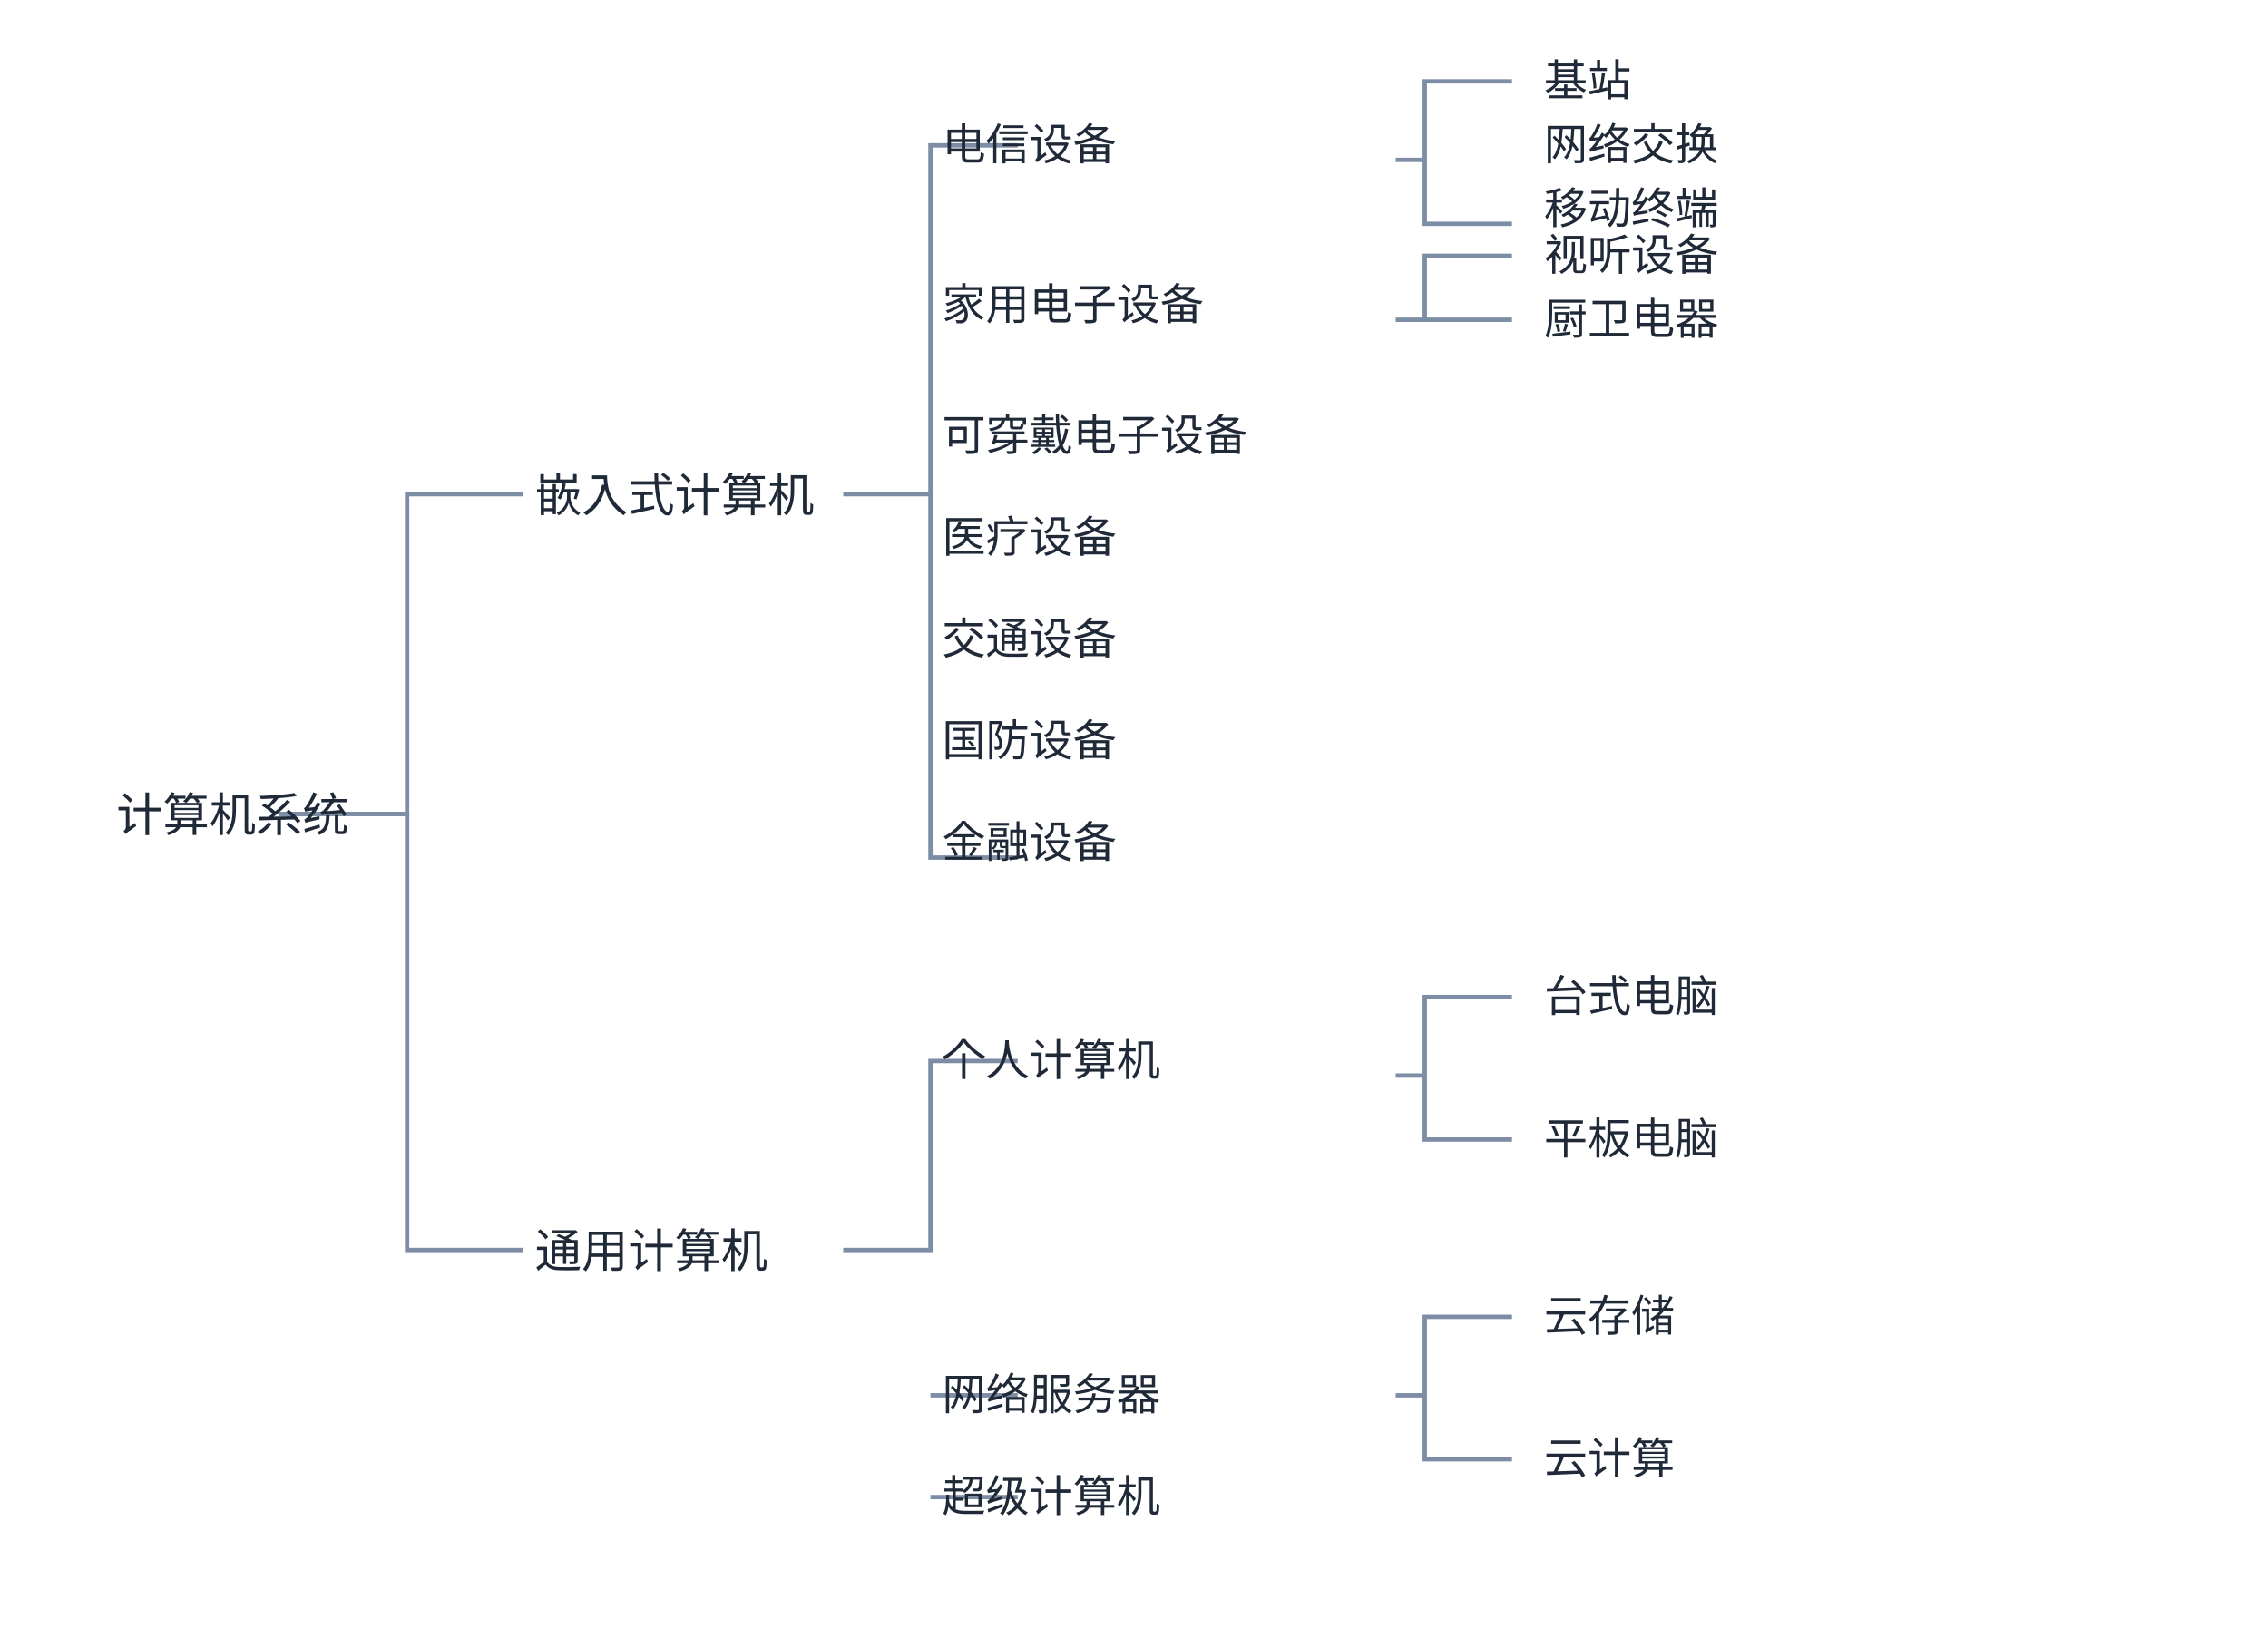
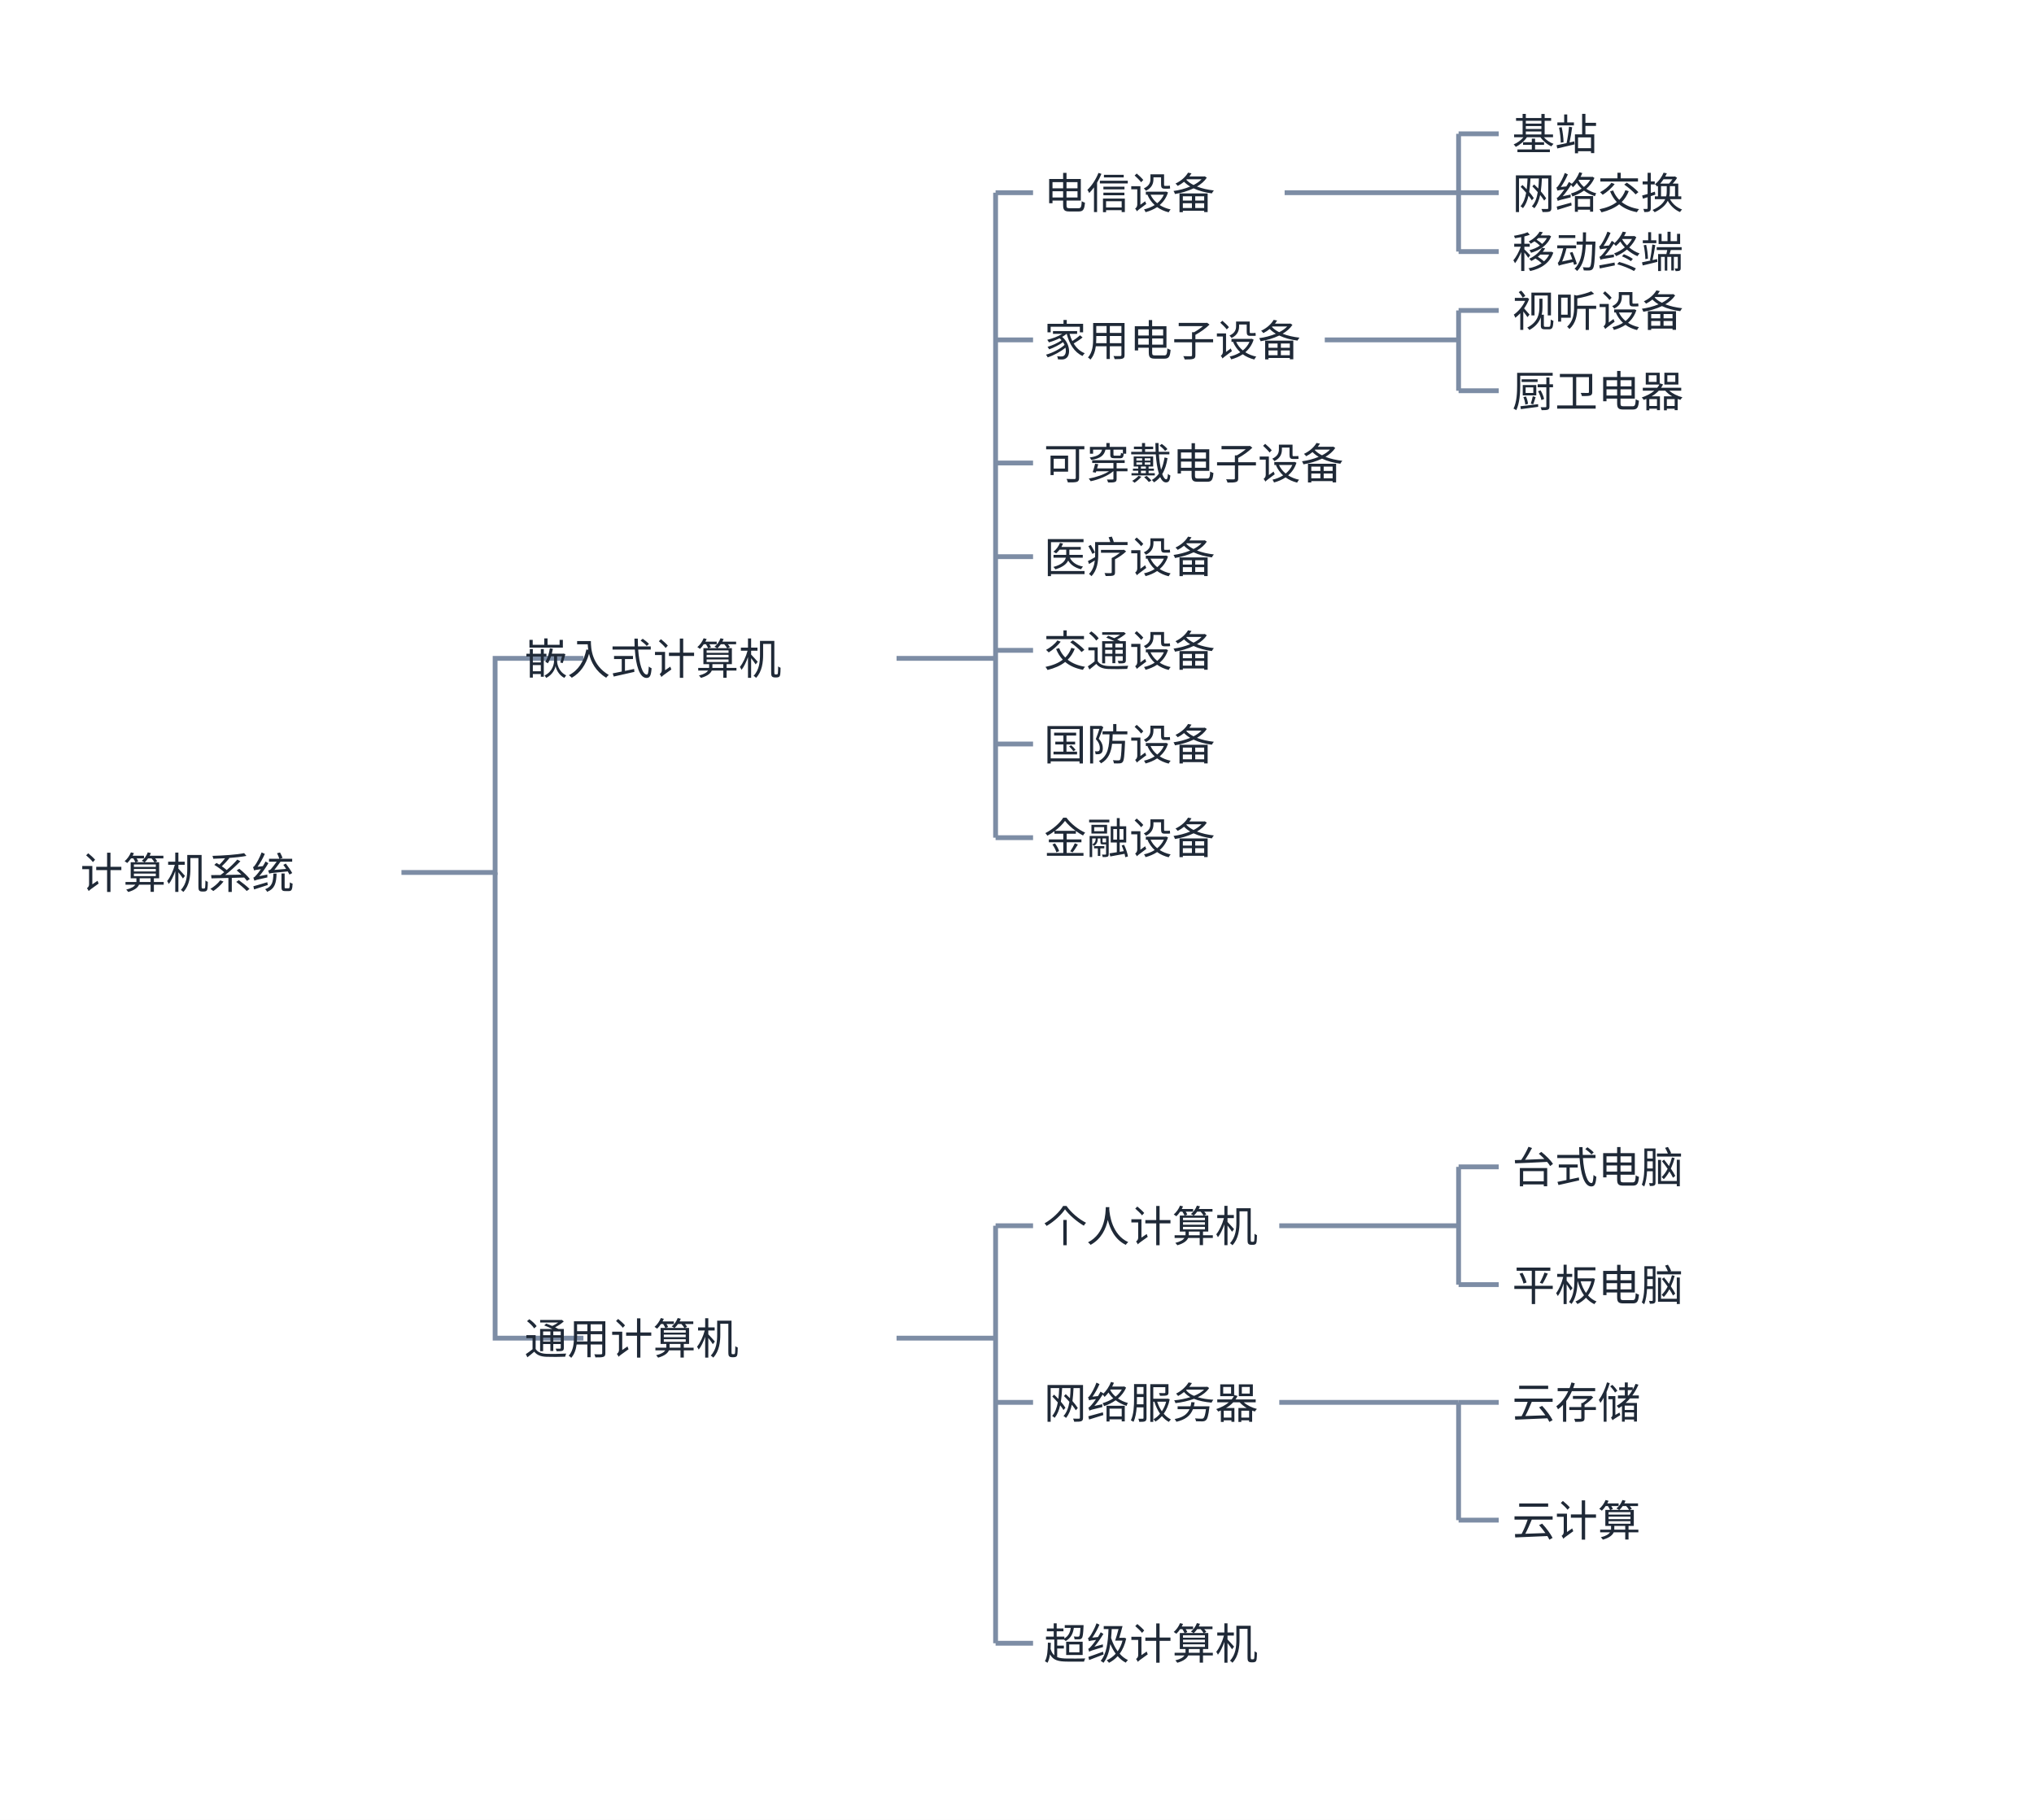
- <svg xmlns="http://www.w3.org/2000/svg" width="780" height="560" viewBox="0 0 780 560" font-family="sans-serif">
-   <rect width="780" height="560" fill="#ffffff" />
-   <g stroke="#7d8da5" stroke-width="1.5" fill="none">
-     <path d="M96 280 H140 V170 H180" />
-     <path d="M96 280 H140 V430 H180" />
-     <path d="M290 170 H320 V50 H350 M320 170 V295 H350" />
-     <path d="M480 55 H490 V28 H520 M490 55 V77 H520" />
-     <path d="M480 110 H490 V88 H520 M490 110 V110 H520" />
-     <path d="M290 430 H320 V365 H350 M320 480 H350 M320 515 H350" />
-     <path d="M480 370 H490 V343 H520 M490 370 V392 H520" />
-     <path d="M480 480 H490 V453 H520 M490 480 V502 H520" />
+ <svg xmlns="http://www.w3.org/2000/svg" width="760" height="680" viewBox="0 0 760 680" font-family="sans-serif">
+   <rect width="760" height="680" fill="#ffffff" />
+   <g stroke="#7d8da5" stroke-width="1.8" fill="none">
+     <path d="M150 326 H185 V246 H218" />
+     <path d="M185 326 V500 H218" />
+     <path d="M335 246 H372" />
+     <path d="M372 72 V313" />
+     <line x1="372" y1="72" x2="386" y2="72" />
+     <line x1="372" y1="127" x2="386" y2="127" />
+     <line x1="372" y1="173" x2="386" y2="173" />
+     <line x1="372" y1="208" x2="386" y2="208" />
+     <line x1="372" y1="243" x2="386" y2="243" />
+     <line x1="372" y1="278" x2="386" y2="278" />
+     <line x1="372" y1="313" x2="386" y2="313" />
+     <path d="M480 72 H545" />
+     <path d="M545 50 V94" />
+     <line x1="545" y1="50" x2="560" y2="50" />
+     <line x1="545" y1="72" x2="560" y2="72" />
+     <line x1="545" y1="94" x2="560" y2="94" />
+     <path d="M495 127 H545" />
+     <path d="M545 116 V146" />
+     <line x1="545" y1="116" x2="560" y2="116" />
+     <line x1="545" y1="146" x2="560" y2="146" />
+     <path d="M335 500 H372" />
+     <path d="M372 458 V614" />
+     <line x1="372" y1="458" x2="386" y2="458" />
+     <line x1="372" y1="524" x2="386" y2="524" />
+     <line x1="372" y1="614" x2="386" y2="614" />
+     <path d="M478 458 H545" />
+     <path d="M545 436 V480" />
+     <line x1="545" y1="436" x2="560" y2="436" />
+     <line x1="545" y1="480" x2="560" y2="480" />
+     <path d="M478 524 H545" />
+     <path d="M545 524 V568" />
+     <line x1="545" y1="524" x2="560" y2="524" />
+     <line x1="545" y1="568" x2="560" y2="568" />
  </g>
-   <g font-size="15" fill="#1f2937">
-     <text x="40" y="286" font-size="16">计算机系统</text>
-     <text x="184" y="176" font-size="16">嵌入式计算机</text>
-     <text x="184" y="436" font-size="16">通用计算机</text>
-     <text x="324" y="55">电信设备</text>
-     <text x="324" y="110">家用电子设备</text>
-     <text x="324" y="155">可穿戴电子设备</text>
-     <text x="324" y="190">医疗设备</text>
-     <text x="324" y="225">交通设备</text>
-     <text x="324" y="260">国防设备</text>
-     <text x="324" y="295">金融设备</text>
-     <text x="324" y="370">个人计算机</text>
-     <text x="324" y="485">网络服务器</text>
-     <text x="324" y="520">超级计算机</text>
-     <text x="531" y="33">基站</text>
-     <text x="531" y="55">网络交换</text>
-     <text x="531" y="77">移动终端</text>
-     <text x="531" y="93">视听设备</text>
-     <text x="531" y="115">厨卫电器</text>
-     <text x="531" y="348">台式电脑</text>
-     <text x="531" y="397">平板电脑</text>
-     <text x="531" y="458">云存储</text>
-     <text x="531" y="507">云计算</text>
+   <g font-size="16" fill="#1f2937">
+     <text x="30" y="332">计算机系统</text>
+     <text x="196" y="252">嵌入式计算机</text>
+     <text x="196" y="506">通用计算机</text>
+     <text x="390" y="78">电信设备</text>
+     <text x="390" y="133">家用电子设备</text>
+     <text x="390" y="179">可穿戴电子设备</text>
+     <text x="390" y="214">医疗设备</text>
+     <text x="390" y="249">交通设备</text>
+     <text x="390" y="284">国防设备</text>
+     <text x="390" y="319">金融设备</text>
+     <text x="390" y="464">个人计算机</text>
+     <text x="390" y="530">网络服务器</text>
+     <text x="390" y="620">超级计算机</text>
+     <text x="565" y="56">基站</text>
+     <text x="565" y="78">网络交换</text>
+     <text x="565" y="100">移动终端</text>
+     <text x="565" y="122">视听设备</text>
+     <text x="565" y="152">厨卫电器</text>
+     <text x="565" y="442">台式电脑</text>
+     <text x="565" y="486">平板电脑</text>
+     <text x="565" y="530">云存储</text>
+     <text x="565" y="574">云计算</text>
  </g>
</svg>
